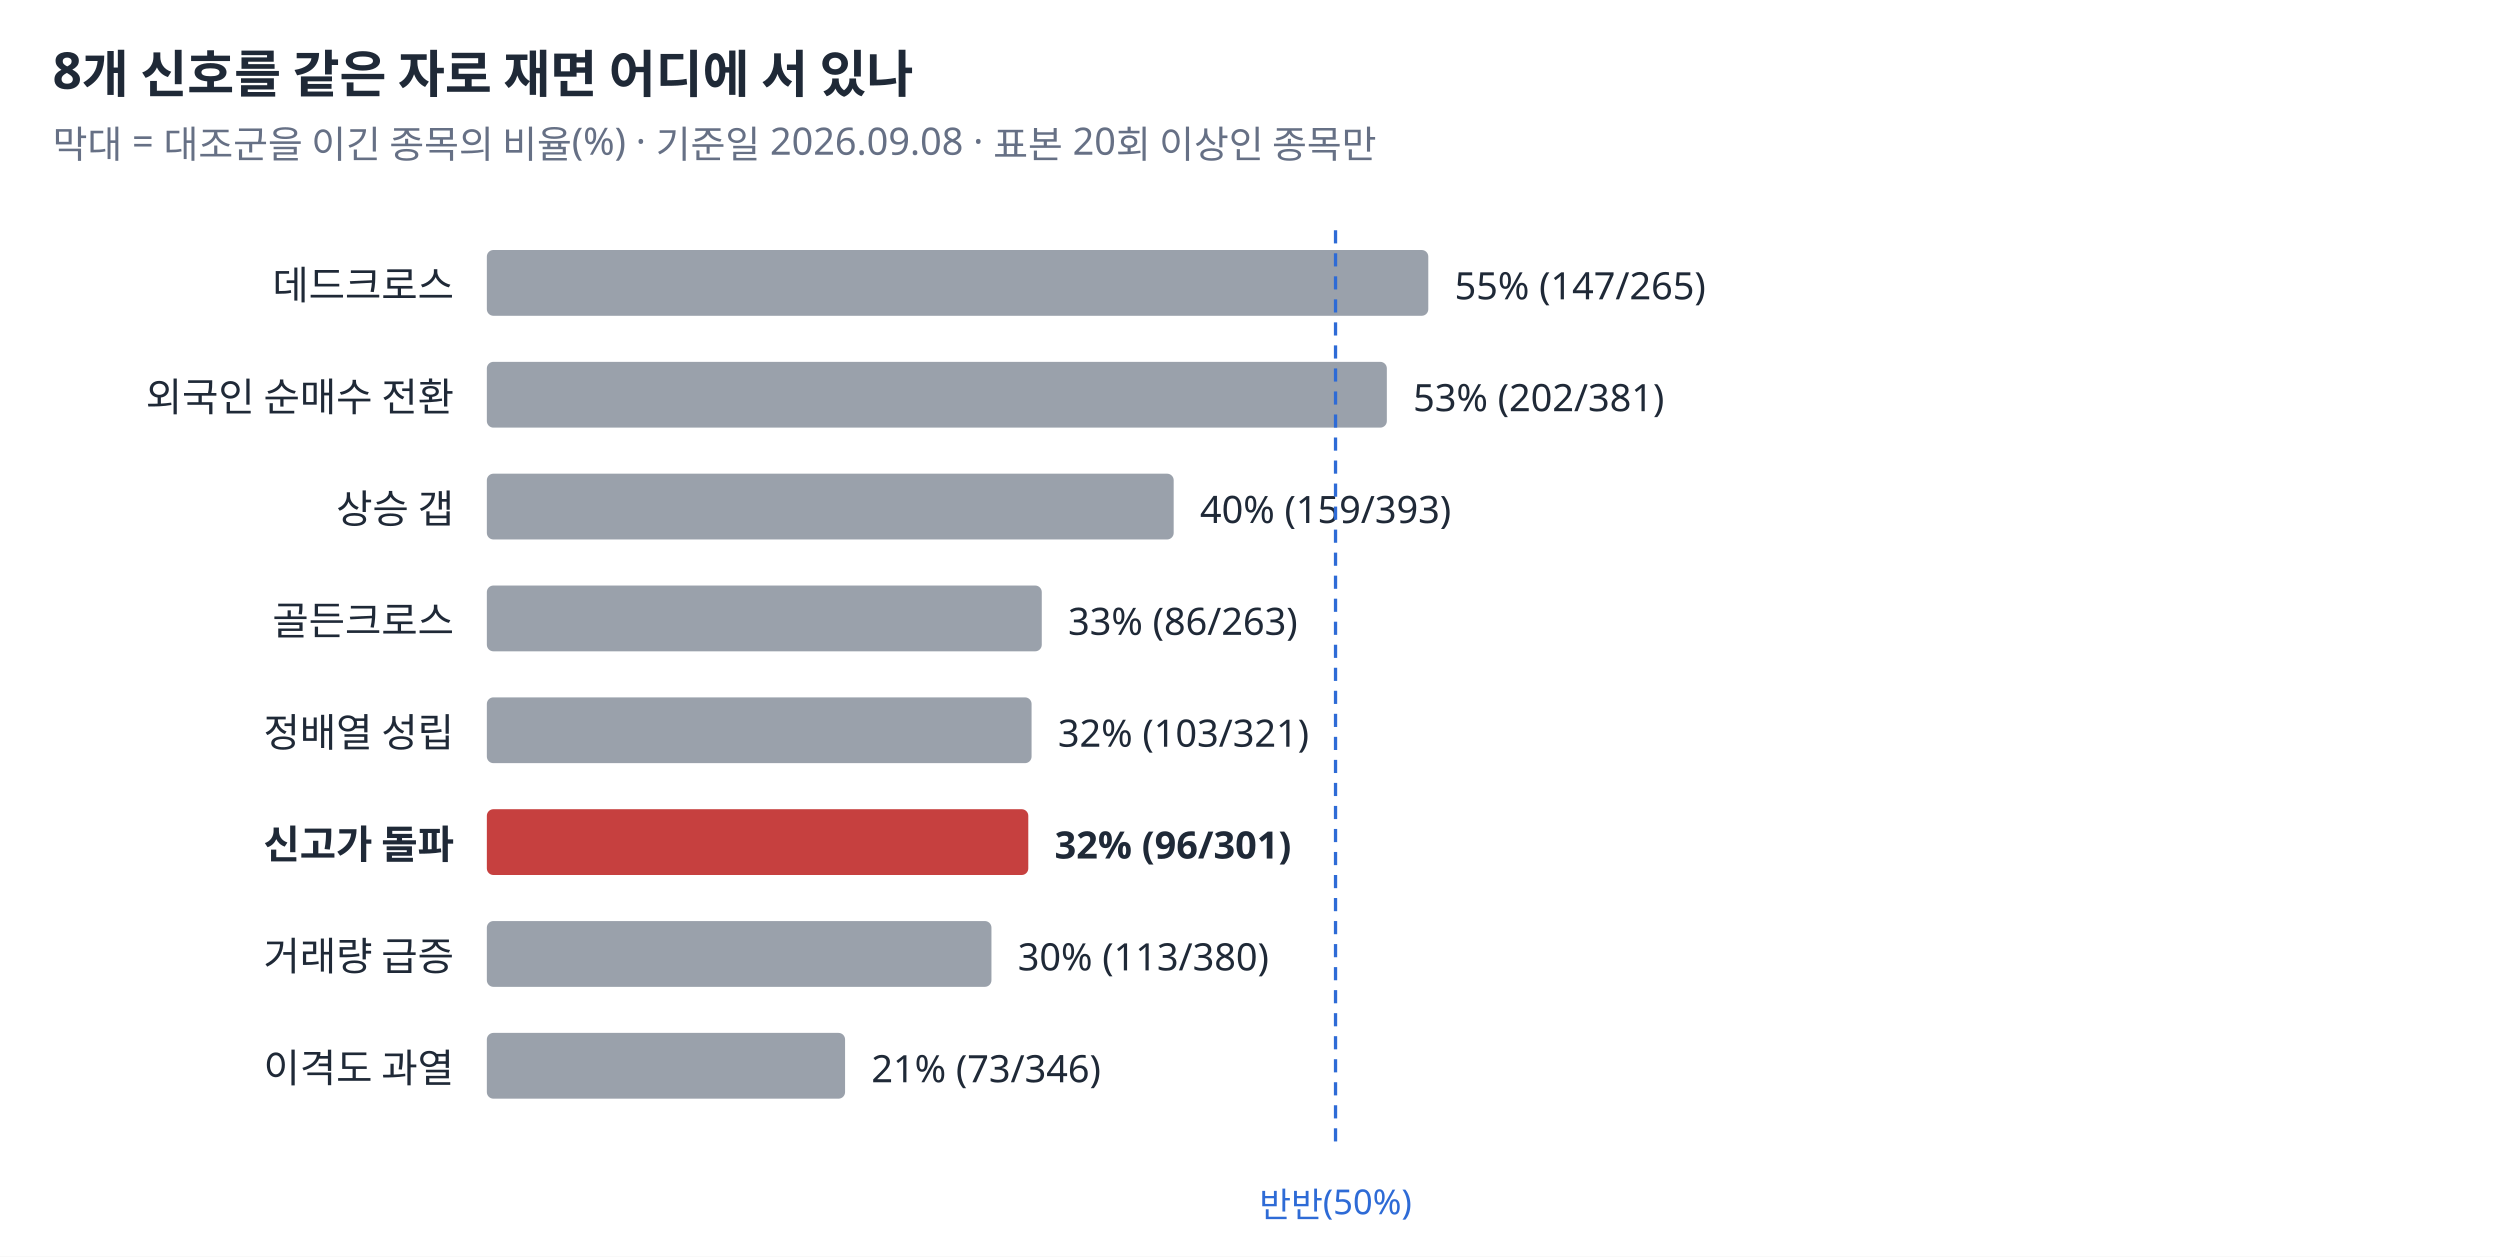
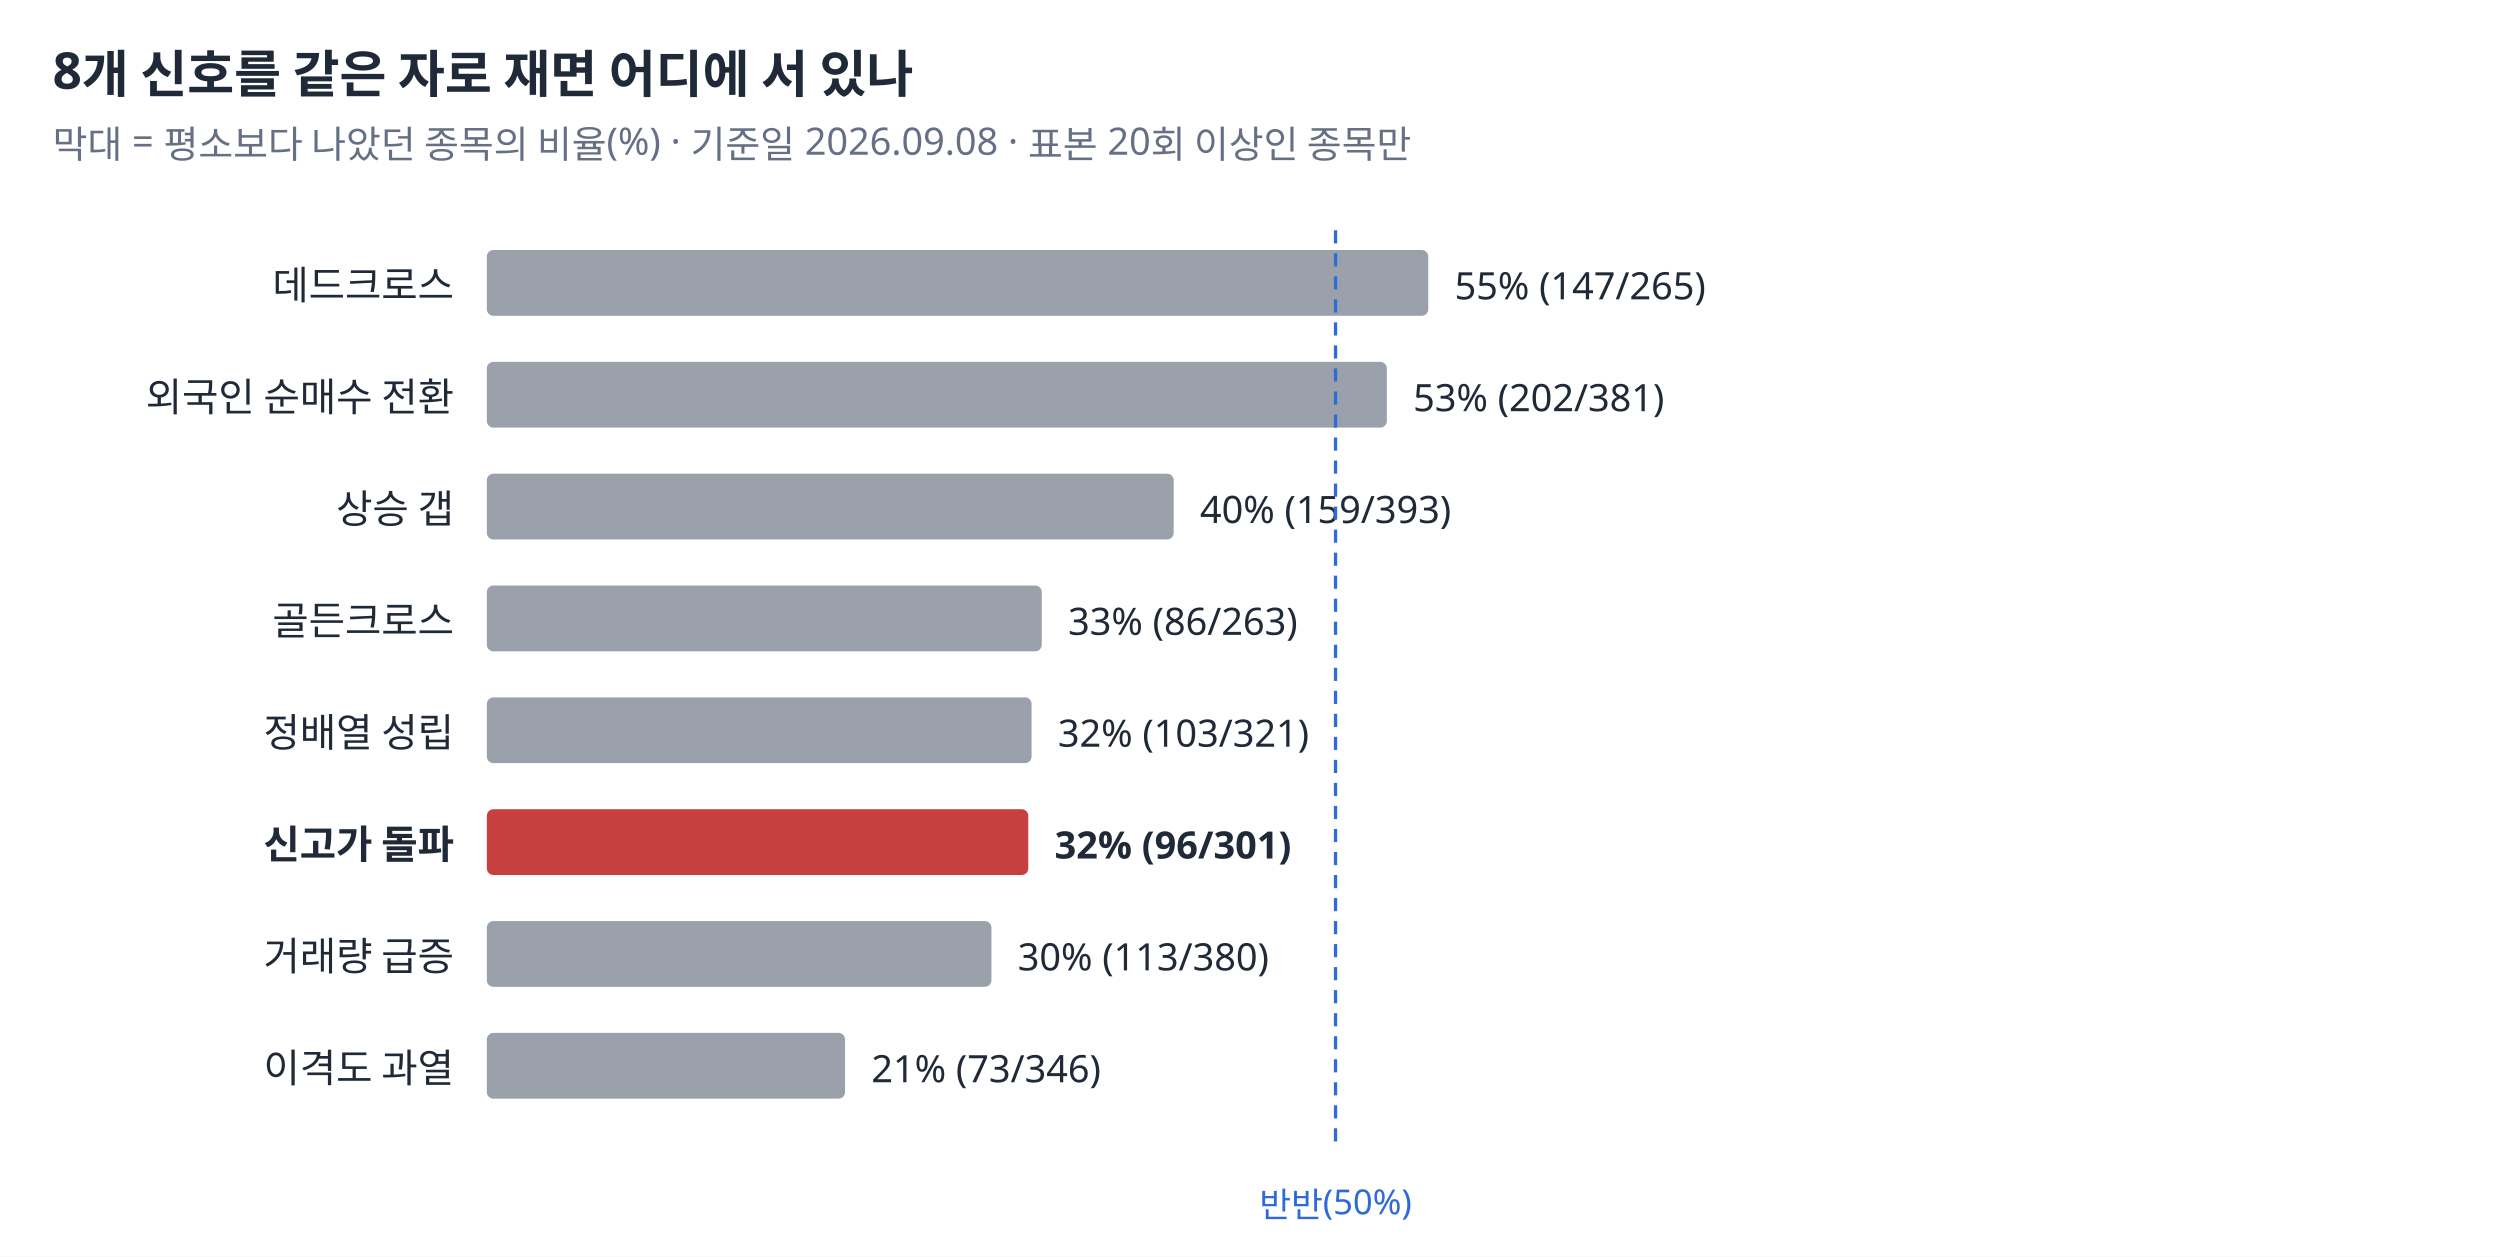
<svg xmlns="http://www.w3.org/2000/svg" viewBox="0 0 760 382" width="760" height="382" font-family="Malgun Gothic, 맑은 고딕, sans-serif">
  <rect width="760" height="382" fill="#FFFFFF" />
  <text x="16" y="27" font-size="15.5" font-weight="700" fill="#1F2937">8개 신호를 같은 자로 재면 어디에 서 있나</text>
-   <text x="16" y="48" font-size="11.5" fill="#667085">막대 = 대조군을 이긴 종목의 비율(%) · 기준일 2026.09.08 · 표본 20회 이상인 종목만</text>
+   <text x="16" y="48" font-size="11.5" fill="#667085">막대 = 평소보다 나았던 종목의 비율(%) · 기준일 2026.09.08 · 표본 20회 이상인 종목만</text>
  <text x="138" y="91" font-size="12" text-anchor="end" fill="#1F2937" font-weight="400">데드크로스</text>
  <rect x="148" y="76" width="286.2" height="20" fill="#9AA1AB" rx="2" />
  <text x="442.2" y="91" font-size="11.5" font-weight="400" fill="#1F2937">55%  (147/265)</text>
  <text x="138" y="125" font-size="12" text-anchor="end" fill="#1F2937" font-weight="400">외국인 순매수 전환</text>
  <rect x="148" y="110" width="273.6" height="20" fill="#9AA1AB" rx="2" />
  <text x="429.6" y="125" font-size="11.5" font-weight="400" fill="#1F2937">53%  (202/381)</text>
  <text x="138" y="159" font-size="12" text-anchor="end" fill="#1F2937" font-weight="400">상승 갭</text>
  <rect x="148" y="144" width="208.8" height="20" fill="#9AA1AB" rx="2" />
  <text x="364.8" y="159" font-size="11.5" font-weight="400" fill="#1F2937">40%  (159/393)</text>
  <text x="138" y="193" font-size="12" text-anchor="end" fill="#1F2937" font-weight="400">골든크로스</text>
  <rect x="148" y="178" width="168.7" height="20" fill="#9AA1AB" rx="2" />
  <text x="324.7" y="193" font-size="11.5" font-weight="400" fill="#1F2937">33%  (86/263)</text>
  <text x="138" y="227" font-size="12" text-anchor="end" fill="#1F2937" font-weight="400">정배열 성립</text>
  <rect x="148" y="212" width="165.6" height="20" fill="#9AA1AB" rx="2" />
  <text x="321.6" y="227" font-size="11.5" font-weight="400" fill="#1F2937">32%  (103/321)</text>
  <text x="138" y="261" font-size="12" text-anchor="end" fill="#1F2937" font-weight="700">신고가 돌파</text>
  <rect x="148" y="246" width="164.6" height="20" fill="#C6403F" rx="2" />
  <text x="320.6" y="261" font-size="11.5" font-weight="700" fill="#1F2937">32%  (96/301)</text>
  <text x="138" y="295" font-size="12" text-anchor="end" fill="#1F2937" font-weight="400">거래량 급증</text>
  <rect x="148" y="280" width="153.4" height="20" fill="#9AA1AB" rx="2" />
  <text x="309.4" y="295" font-size="11.5" font-weight="400" fill="#1F2937">30%  (113/380)</text>
  <text x="138" y="329" font-size="12" text-anchor="end" fill="#1F2937" font-weight="400">이격도 과열</text>
  <rect x="148" y="314" width="108.9" height="20" fill="#9AA1AB" rx="2" />
  <text x="264.9" y="329" font-size="11.5" font-weight="400" fill="#1F2937">21%  (73/346)</text>
  <line x1="406.0" y1="70" x2="406.0" y2="348" stroke="#2E6BD6" stroke-dasharray="4 3" />
  <text x="406.0" y="370" font-size="10.5" text-anchor="middle" fill="#2E6BD6">반반(50%)</text>
</svg>
